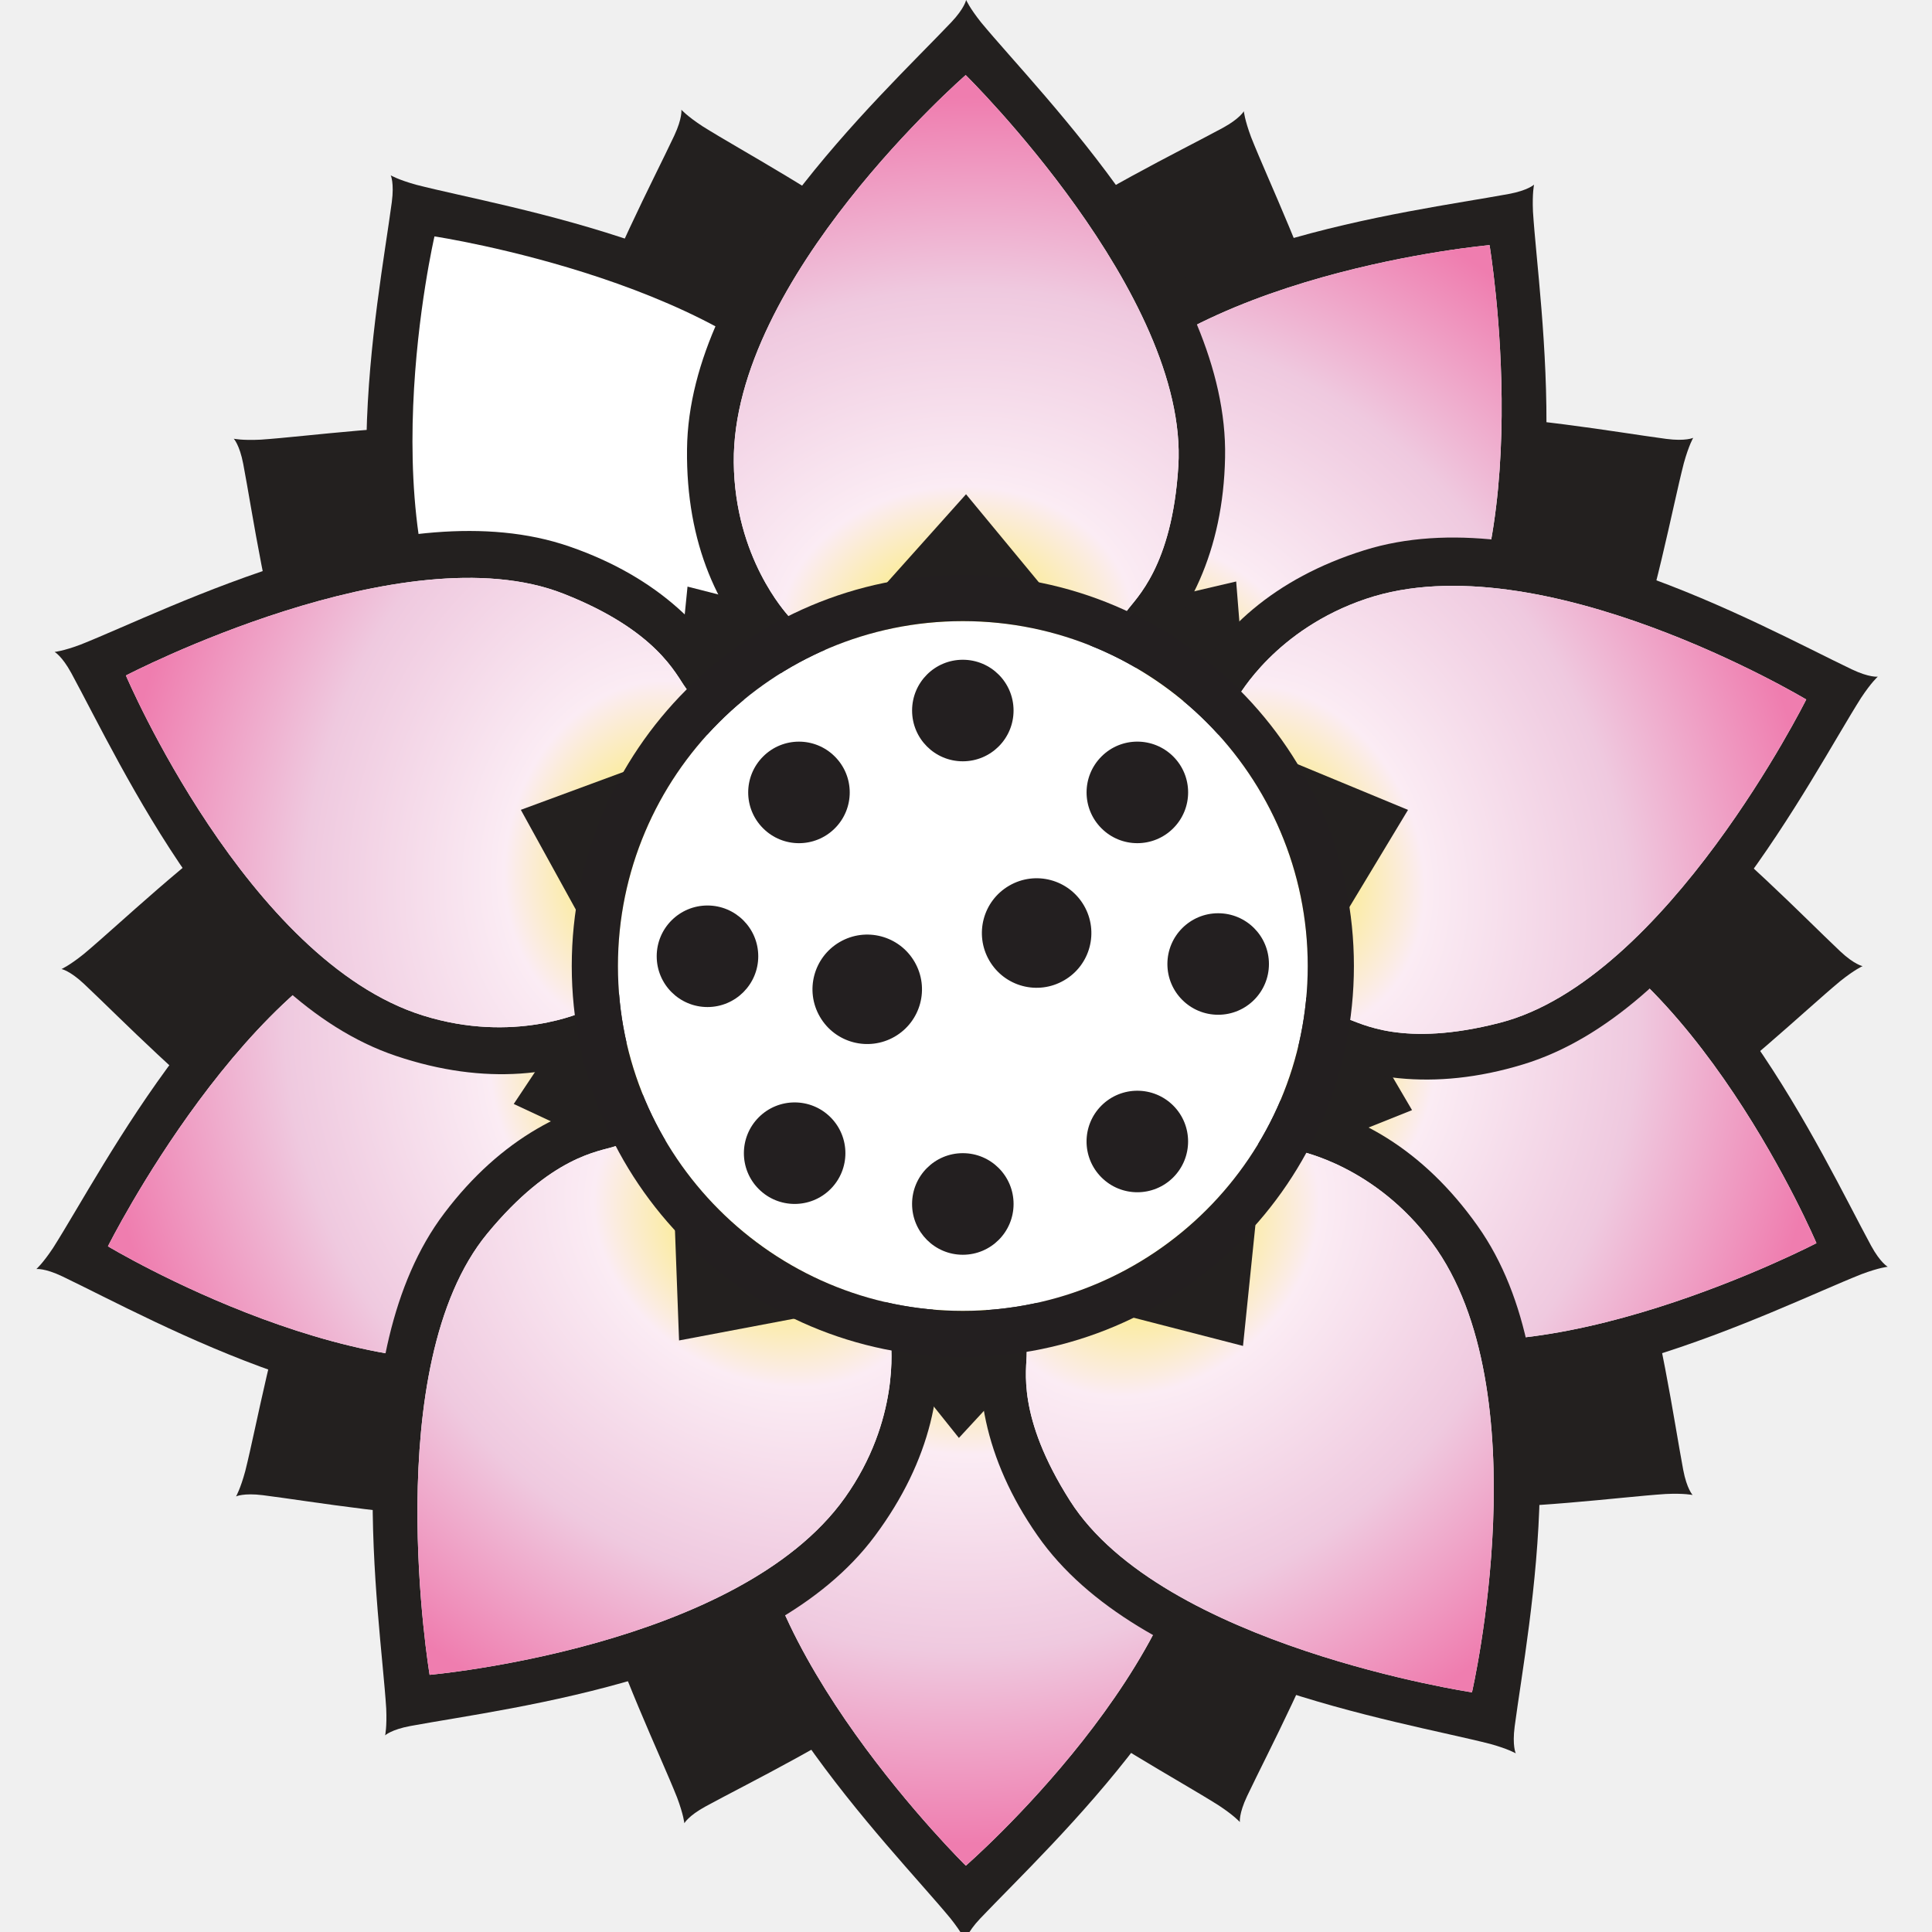
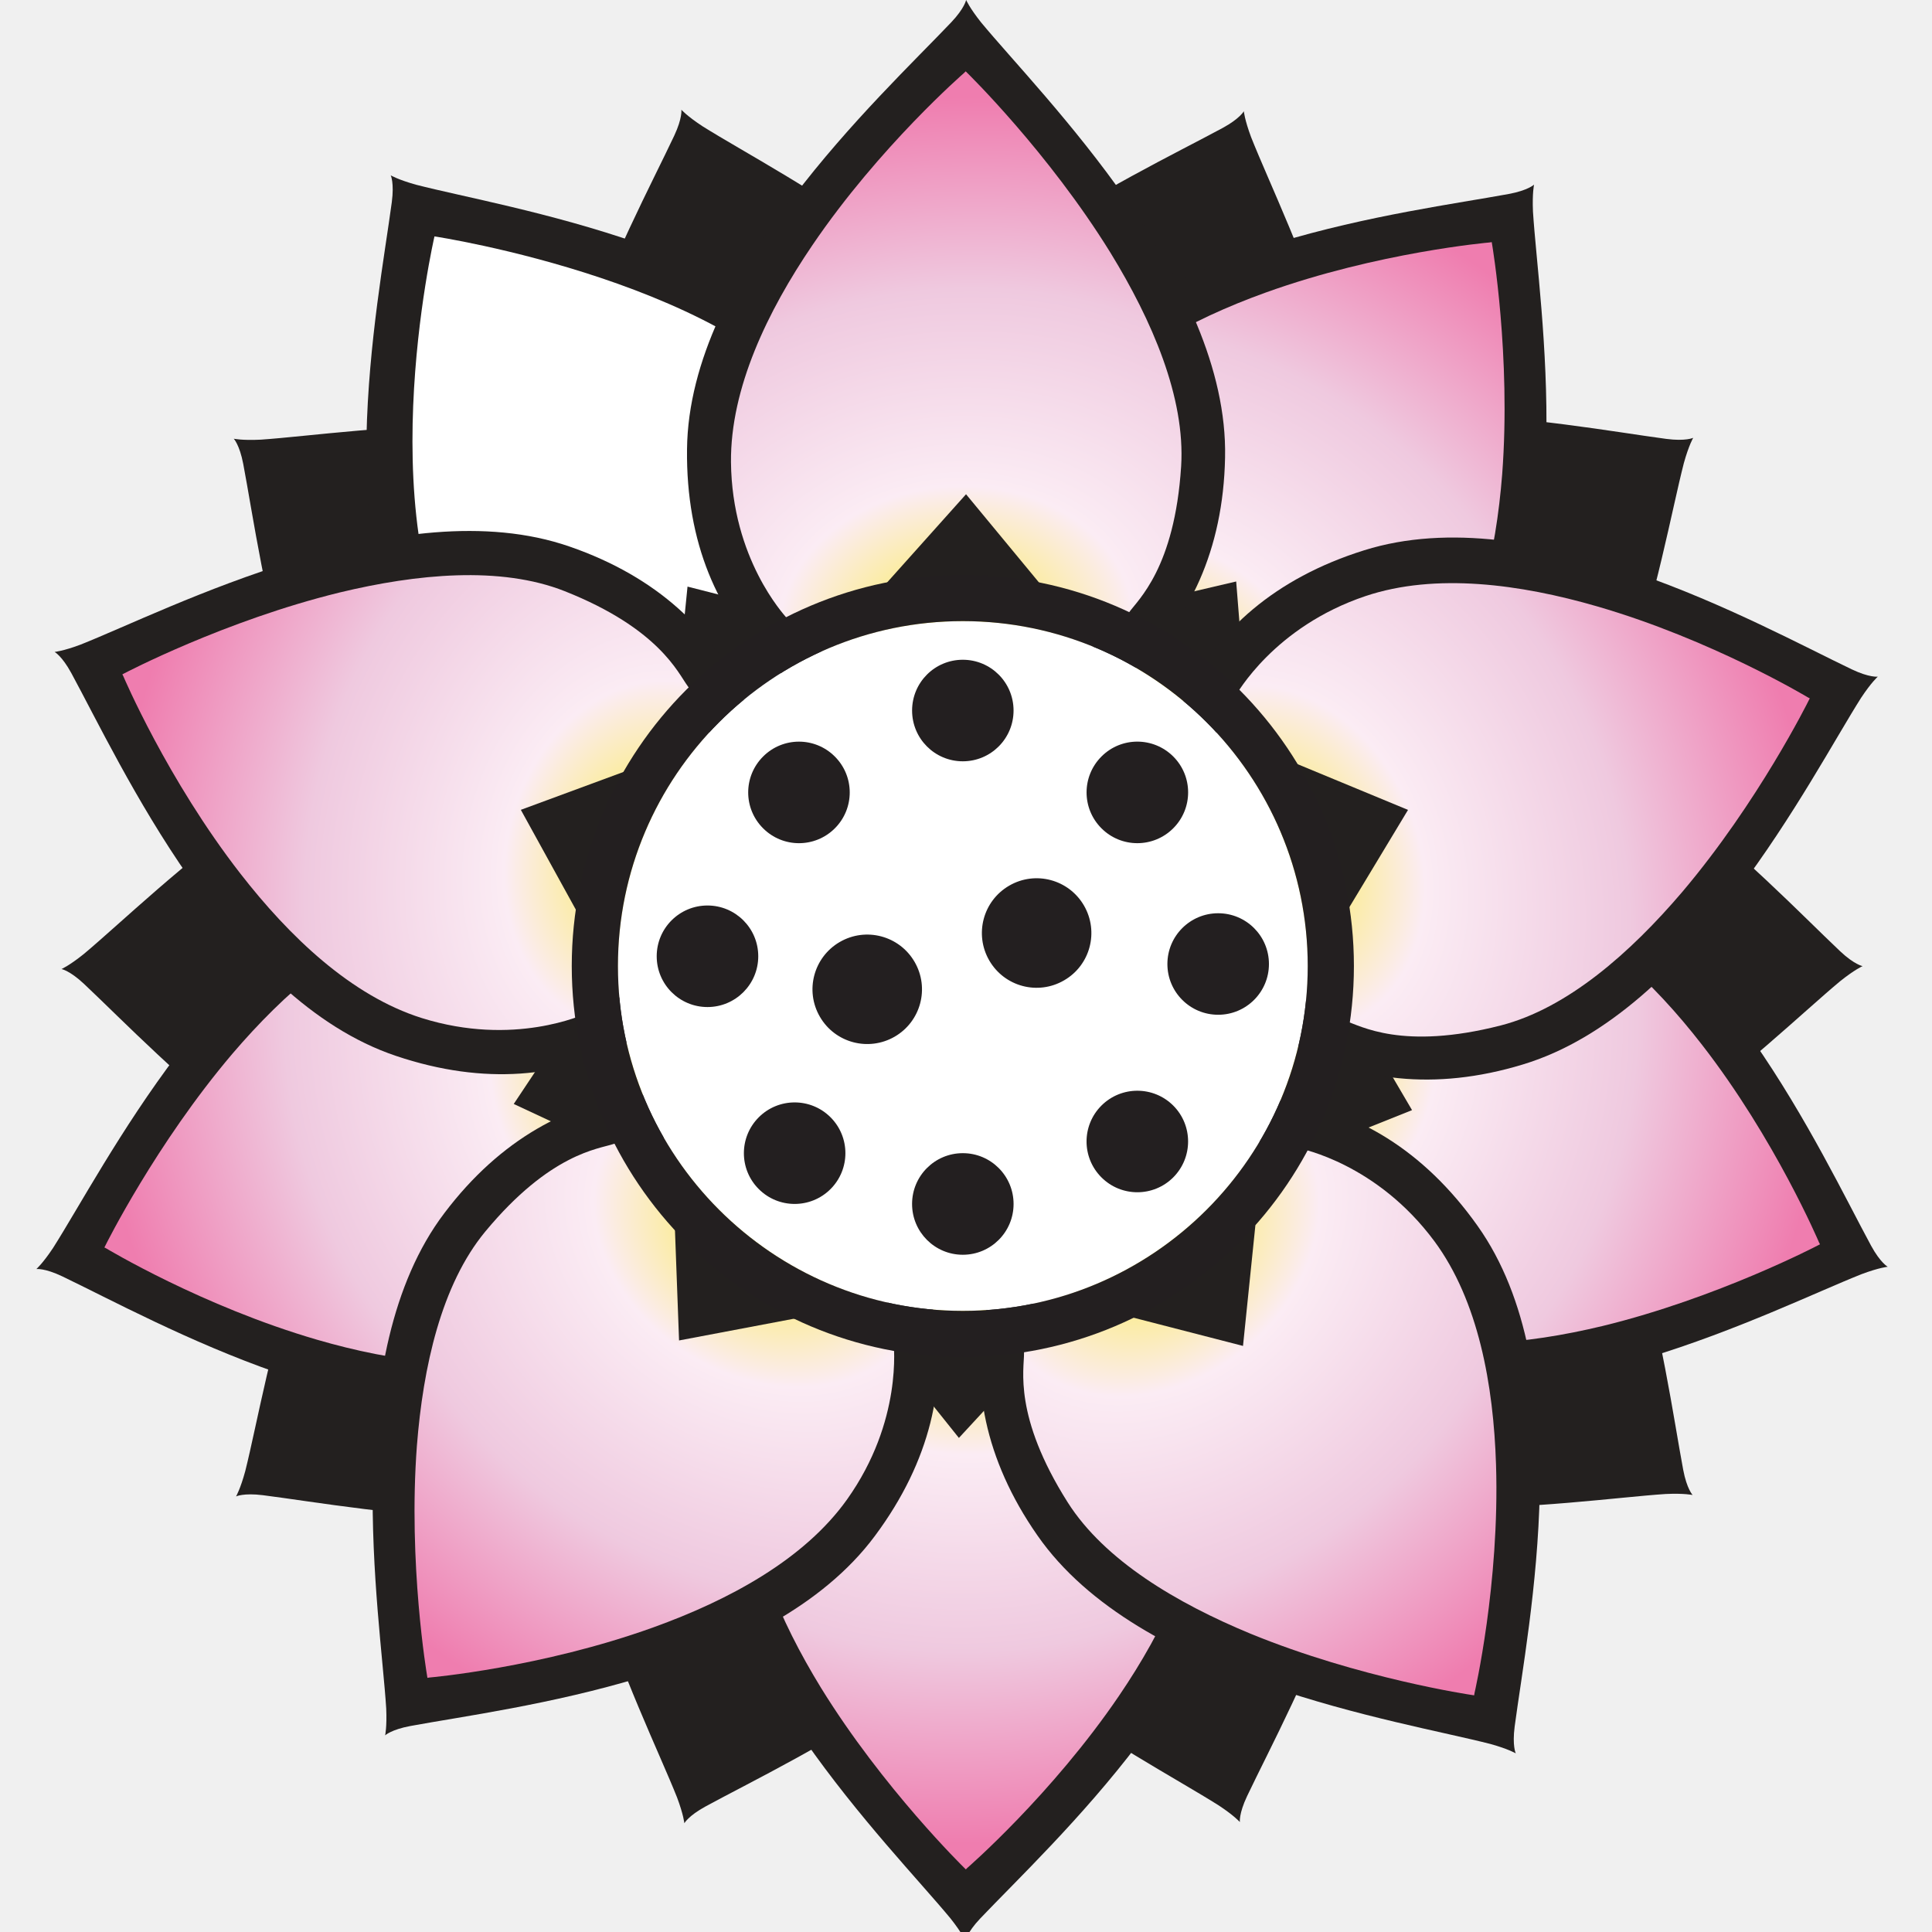
<svg xmlns="http://www.w3.org/2000/svg" width="400px" height="400px" version="1.1" xml:space="preserve" style="fill-rule:evenodd;clip-rule:evenodd;stroke-linejoin:round;stroke-miterlimit:2;">
  <g id="Layer-1" transform="matrix(5.555556,0,0,5.555556,0,0)">
    <g>
      <g transform="matrix(17.56959,8.832861,8.832861,-17.56959,22.14757,16.19227)">
        <path d="M-0.129,0.624C-0.129,0.624 -0.12,0.611 -0.119,0.574C-0.114,0.376 -0.136,-0.112 0.099,-0.352C0.598,-0.863 1.322,-0.152 0.831,0.358C0.598,0.601 0.1,0.597 -0.079,0.614C-0.114,0.618 -0.129,0.624 -0.129,0.624Z" style="fill:rgb(35,32,31);fill-rule:nonzero;" />
      </g>
      <g transform="matrix(19.40577,-3.182133,-3.182133,-19.40577,13.20048,28.04877)">
        <path d="M-0.129,0.624C-0.129,0.624 -0.12,0.611 -0.119,0.574C-0.114,0.376 -0.136,-0.112 0.099,-0.352C0.598,-0.863 1.322,-0.152 0.831,0.358C0.598,0.601 0.1,0.597 -0.079,0.614C-0.114,0.618 -0.129,0.624 -0.129,0.624Z" style="fill:rgb(35,32,31);fill-rule:nonzero;" />
      </g>
      <g transform="matrix(13.83045,-13.97958,-13.97958,-13.83045,12.79925,42.94031)">
        <path d="M-0.129,0.624C-0.129,0.624 -0.12,0.611 -0.119,0.574C-0.114,0.376 -0.136,-0.112 0.099,-0.352C0.598,-0.863 1.322,-0.152 0.831,0.358C0.598,0.601 0.1,0.597 -0.079,0.614C-0.114,0.618 -0.129,0.624 -0.129,0.624Z" style="fill:rgb(35,32,31);fill-rule:nonzero;" />
      </g>
      <g transform="matrix(2.971152,-19.43919,-19.43919,-2.971152,21.31013,55.11372)">
        <path d="M-0.129,0.624C-0.129,0.624 -0.12,0.611 -0.119,0.574C-0.114,0.376 -0.136,-0.112 0.099,-0.352C0.598,-0.863 1.322,-0.152 0.831,0.358C0.598,0.601 0.1,0.597 -0.079,0.614C-0.114,0.618 -0.129,0.624 -0.129,0.624Z" style="fill:rgb(35,32,31);fill-rule:nonzero;" />
      </g>
      <g transform="matrix(-8.963479,-17.50331,-17.50331,8.963479,35.26967,60.09576)">
        <path d="M-0.129,0.624C-0.129,0.624 -0.12,0.611 -0.119,0.574C-0.114,0.376 -0.136,-0.112 0.099,-0.352C0.598,-0.863 1.322,-0.152 0.831,0.358C0.598,0.601 0.1,0.597 -0.079,0.614C-0.114,0.618 -0.129,0.624 -0.129,0.624Z" style="fill:rgb(35,32,31);fill-rule:nonzero;" />
      </g>
      <g transform="matrix(-17.54022,-8.891045,-8.891045,17.54022,49.49159,55.81041)">
        <path d="M-0.129,0.624C-0.129,0.624 -0.12,0.611 -0.119,0.574C-0.114,0.376 -0.136,-0.112 0.099,-0.352C0.598,-0.863 1.322,-0.152 0.831,0.358C0.598,0.601 0.1,0.597 -0.079,0.614C-0.114,0.618 -0.129,0.624 -0.129,0.624Z" style="fill:rgb(35,32,31);fill-rule:nonzero;" />
      </g>
      <g transform="matrix(-19.41325,3.13616,3.13616,19.41325,58.61755,44.00469)">
        <path d="M-0.129,0.624C-0.129,0.624 -0.12,0.611 -0.119,0.574C-0.114,0.376 -0.136,-0.112 0.099,-0.352C0.598,-0.863 1.322,-0.152 0.831,0.358C0.598,0.601 0.1,0.597 -0.079,0.614C-0.114,0.618 -0.129,0.624 -0.129,0.624Z" style="fill:rgb(35,32,31);fill-rule:nonzero;" />
      </g>
      <g transform="matrix(-13.8616,13.94869,13.94869,13.8616,58.9213,29.15428)">
        <path d="M-0.129,0.624C-0.129,0.624 -0.12,0.611 -0.119,0.574C-0.114,0.376 -0.136,-0.112 0.099,-0.352C0.598,-0.863 1.322,-0.152 0.831,0.358C0.598,0.601 0.1,0.597 -0.079,0.614C-0.114,0.618 -0.129,0.624 -0.129,0.624Z" style="fill:rgb(35,32,31);fill-rule:nonzero;" />
      </g>
      <g transform="matrix(-3.080845,19.42211,19.42211,3.080845,50.58407,16.89948)">
        <path d="M-0.129,0.624C-0.129,0.624 -0.12,0.611 -0.119,0.574C-0.114,0.376 -0.136,-0.112 0.099,-0.352C0.598,-0.863 1.322,-0.152 0.831,0.358C0.598,0.601 0.1,0.597 -0.079,0.614C-0.114,0.618 -0.129,0.624 -0.129,0.624Z" style="fill:rgb(35,32,31);fill-rule:nonzero;" />
      </g>
      <g transform="matrix(8.924406,17.52327,17.52327,-8.924406,36.57061,11.97503)">
        <path d="M-0.129,0.624C-0.129,0.624 -0.12,0.611 -0.119,0.574C-0.114,0.376 -0.136,-0.112 0.099,-0.352C0.598,-0.863 1.322,-0.152 0.831,0.358C0.598,0.601 0.1,0.597 -0.079,0.614C-0.114,0.618 -0.129,0.624 -0.129,0.624Z" style="fill:rgb(35,32,31);fill-rule:nonzero;" />
      </g>
    </g>
    <g>
      <g>
-         <g transform="matrix(3.072895,19.42337,19.42337,-3.072895,45.44602,11.30376)">
-           <path d="M-0.129,0.624C-0.129,0.624 -0.12,0.611 -0.119,0.574C-0.114,0.376 -0.136,-0.112 0.099,-0.352C0.598,-0.863 1.322,-0.152 0.831,0.358C0.598,0.601 0.1,0.597 -0.079,0.614C-0.114,0.618 -0.129,0.624 -0.129,0.624Z" style="fill:rgb(35,32,31);fill-rule:nonzero;" />
-         </g>
-         <g transform="matrix(2.56025,16.18301,16.18301,-2.56025,46.07368,12.28734)">
-           <path d="M-0.1,0.599C-0.1,0.599 -0.149,-0.104 0.15,-0.397C0.305,-0.549 0.477,-0.555 0.485,-0.556C0.741,-0.6 1.062,-0.257 1.021,-0.004C1.015,0.031 1.023,0.14 0.871,0.312C0.612,0.605 -0.1,0.599 -0.1,0.599Z" style="fill:white;fill-rule:nonzero;" />
-         </g>
-       </g>
-       <g>
-         <g transform="matrix(-17.52107,8.928728,8.928728,17.52107,62.51904,37.42751)">
-           <path d="M-0.129,0.624C-0.129,0.624 -0.12,0.611 -0.119,0.574C-0.114,0.376 -0.136,-0.112 0.099,-0.352C0.598,-0.863 1.322,-0.152 0.831,0.358C0.598,0.601 0.1,0.597 -0.079,0.614C-0.114,0.618 -0.129,0.624 -0.129,0.624Z" style="fill:rgb(35,32,31);fill-rule:nonzero;" />
-         </g>
-         <g transform="matrix(-14.59806,7.439165,7.439165,14.59806,61.77776,38.32856)">
-           <path d="M-0.1,0.599C-0.1,0.599 -0.149,-0.104 0.15,-0.397C0.305,-0.549 0.477,-0.555 0.485,-0.556C0.741,-0.6 1.062,-0.257 1.021,-0.004C1.015,0.031 1.023,0.14 0.871,0.312C0.612,0.605 -0.1,0.599 -0.1,0.599Z" style="fill:white;fill-rule:nonzero;" />
-         </g>
-       </g>
-       <g>
-         <g transform="matrix(-13.90295,-13.90748,-13.90748,13.90295,42.86218,61.85755)">
-           <path d="M-0.129,0.624C-0.129,0.624 -0.12,0.611 -0.119,0.574C-0.114,0.376 -0.136,-0.112 0.099,-0.352C0.598,-0.863 1.322,-0.152 0.831,0.358C0.598,0.601 0.1,0.597 -0.079,0.614C-0.114,0.618 -0.129,0.624 -0.129,0.624Z" style="fill:rgb(35,32,31);fill-rule:nonzero;" />
-         </g>
-         <g transform="matrix(-11.58355,-11.58732,-11.58732,11.58355,41.77625,61.43076)">
-           <path d="M-0.1,0.599C-0.1,0.599 -0.149,-0.104 0.15,-0.397C0.305,-0.549 0.477,-0.555 0.485,-0.556C0.741,-0.6 1.062,-0.257 1.021,-0.004C1.015,0.031 1.023,0.14 0.871,0.312C0.612,0.605 -0.1,0.599 -0.1,0.599Z" style="fill:white;fill-rule:nonzero;" />
-         </g>
-       </g>
-       <g>
-         <g transform="matrix(8.94196,-17.51432,-17.51432,-8.94196,13.43747,50.61436)">
-           <path d="M-0.129,0.624C-0.129,0.624 -0.12,0.611 -0.119,0.574C-0.114,0.376 -0.136,-0.112 0.099,-0.352C0.598,-0.863 1.322,-0.152 0.831,0.358C0.598,0.601 0.1,0.597 -0.079,0.614C-0.114,0.618 -0.129,0.624 -0.129,0.624Z" style="fill:rgb(35,32,31);fill-rule:nonzero;" />
-         </g>
-         <g transform="matrix(7.45019,-14.59244,-14.59244,-7.45019,13.50857,49.44973)">
-           <path d="M-0.1,0.599C-0.1,0.599 -0.149,-0.104 0.15,-0.397C0.305,-0.549 0.477,-0.555 0.485,-0.556C0.741,-0.6 1.062,-0.257 1.021,-0.004C1.015,0.031 1.023,0.14 0.871,0.312C0.612,0.605 -0.1,0.599 -0.1,0.599Z" style="fill:white;fill-rule:nonzero;" />
-         </g>
-       </g>
-       <g>
-         <g transform="matrix(19.4194,3.097911,3.097911,-19.4194,15.1338,19.05159)">
-           <path d="M-0.129,0.624C-0.129,0.624 -0.12,0.611 -0.119,0.574C-0.114,0.376 -0.136,-0.112 0.099,-0.352C0.598,-0.863 1.322,-0.152 0.831,0.358C0.598,0.601 0.1,0.597 -0.079,0.614C-0.114,0.618 -0.129,0.624 -0.129,0.624Z" style="fill:rgb(35,32,31);fill-rule:nonzero;" />
-         </g>
-         <g transform="matrix(16.17969,2.581092,2.581092,-16.17969,16.26347,18.75965)">
-           <path d="M-0.1,0.599C-0.1,0.599 -0.149,-0.104 0.15,-0.397C0.305,-0.549 0.477,-0.555 0.485,-0.556C0.741,-0.6 1.062,-0.257 1.021,-0.004C1.015,0.031 1.023,0.14 0.871,0.312C0.612,0.605 -0.1,0.599 -0.1,0.599Z" style="fill:white;fill-rule:nonzero;" />
-         </g>
-       </g>
-       <g>
-         <g id="_8" transform="matrix(7.45019,-14.59244,-14.59244,-7.45019,13.50857,49.44973)">
-           <path d="M-0.1,0.599C-0.1,0.599 -0.149,-0.104 0.15,-0.397C0.305,-0.549 0.477,-0.555 0.485,-0.556C0.741,-0.6 1.062,-0.257 1.021,-0.004C1.015,0.031 1.023,0.14 0.871,0.312C0.612,0.605 -0.1,0.599 -0.1,0.599Z" style="fill:url(#_Radial1);fill-rule:nonzero;" />
-         </g>
-         <g id="_6" transform="matrix(-11.58355,-11.58732,-11.58732,11.58355,41.77625,61.43076)">
-           <path d="M-0.1,0.599C-0.1,0.599 -0.149,-0.104 0.15,-0.397C0.305,-0.549 0.477,-0.555 0.485,-0.556C0.741,-0.6 1.062,-0.257 1.021,-0.004C1.015,0.031 1.023,0.14 0.871,0.312C0.612,0.605 -0.1,0.599 -0.1,0.599Z" style="fill:url(#_Radial2);fill-rule:nonzero;" />
-         </g>
-         <g id="_4" transform="matrix(-14.59806,7.439165,7.439165,14.59806,61.77776,38.32856)">
-           <path d="M-0.1,0.599C-0.1,0.599 -0.149,-0.104 0.15,-0.397C0.305,-0.549 0.477,-0.555 0.485,-0.556C0.741,-0.6 1.062,-0.257 1.021,-0.004C1.015,0.031 1.023,0.14 0.871,0.312C0.612,0.605 -0.1,0.599 -0.1,0.599Z" style="fill:url(#_Radial3);fill-rule:nonzero;" />
-         </g>
-         <g id="_2" transform="matrix(2.56025,16.18301,16.18301,-2.56025,46.07368,12.28734)">
-           <path d="M-0.1,0.599C-0.1,0.599 -0.149,-0.104 0.15,-0.397C0.305,-0.549 0.477,-0.555 0.485,-0.556C0.741,-0.6 1.062,-0.257 1.021,-0.004C1.015,0.031 1.023,0.14 0.871,0.312C0.612,0.605 -0.1,0.599 -0.1,0.599Z" style="fill:url(#_Radial4);fill-rule:nonzero;" />
-         </g>
+         <g>
+           <g transform="matrix(3.072895,19.42337,19.42337,-3.072895,45.44602,11.30376)">
+             <path d="M-0.129,0.624C-0.129,0.624 -0.12,0.611 -0.119,0.574C-0.114,0.376 -0.136,-0.112 0.099,-0.352C0.598,-0.863 1.322,-0.152 0.831,0.358C0.598,0.601 0.1,0.597 -0.079,0.614C-0.114,0.618 -0.129,0.624 -0.129,0.624Z" style="fill:rgb(35,32,31);fill-rule:nonzero;" />
+           </g>
+           <g transform="matrix(2.56025,16.18301,16.18301,-2.56025,46.07368,12.28734)">
+             <path d="M-0.1,0.599C-0.1,0.599 -0.149,-0.104 0.15,-0.397C0.305,-0.549 0.477,-0.555 0.485,-0.556C0.741,-0.6 1.062,-0.257 1.021,-0.004C1.015,0.031 1.023,0.14 0.871,0.312C0.612,0.605 -0.1,0.599 -0.1,0.599Z" style="fill:white;fill-rule:nonzero;" />
+           </g>
+         </g>
+         <g>
+           <g transform="matrix(-17.52107,8.928728,8.928728,17.52107,62.51904,37.42751)">
+             <path d="M-0.129,0.624C-0.129,0.624 -0.12,0.611 -0.119,0.574C-0.114,0.376 -0.136,-0.112 0.099,-0.352C0.598,-0.863 1.322,-0.152 0.831,0.358C0.598,0.601 0.1,0.597 -0.079,0.614C-0.114,0.618 -0.129,0.624 -0.129,0.624Z" style="fill:rgb(35,32,31);fill-rule:nonzero;" />
+           </g>
+           <g transform="matrix(-14.59806,7.439165,7.439165,14.59806,61.77776,38.32856)">
+             <path d="M-0.1,0.599C-0.1,0.599 -0.149,-0.104 0.15,-0.397C0.305,-0.549 0.477,-0.555 0.485,-0.556C0.741,-0.6 1.062,-0.257 1.021,-0.004C1.015,0.031 1.023,0.14 0.871,0.312C0.612,0.605 -0.1,0.599 -0.1,0.599Z" style="fill:white;fill-rule:nonzero;" />
+           </g>
+         </g>
+         <g>
+           <g transform="matrix(-13.90295,-13.90748,-13.90748,13.90295,42.86218,61.85755)">
+             <path d="M-0.129,0.624C-0.129,0.624 -0.12,0.611 -0.119,0.574C-0.114,0.376 -0.136,-0.112 0.099,-0.352C0.598,-0.863 1.322,-0.152 0.831,0.358C0.598,0.601 0.1,0.597 -0.079,0.614C-0.114,0.618 -0.129,0.624 -0.129,0.624Z" style="fill:rgb(35,32,31);fill-rule:nonzero;" />
+           </g>
+           <g transform="matrix(-11.58355,-11.58732,-11.58732,11.58355,41.77625,61.43076)">
+             <path d="M-0.1,0.599C-0.1,0.599 -0.149,-0.104 0.15,-0.397C0.305,-0.549 0.477,-0.555 0.485,-0.556C0.741,-0.6 1.062,-0.257 1.021,-0.004C1.015,0.031 1.023,0.14 0.871,0.312C0.612,0.605 -0.1,0.599 -0.1,0.599Z" style="fill:white;fill-rule:nonzero;" />
+           </g>
+         </g>
+         <g>
+           <g transform="matrix(8.94196,-17.51432,-17.51432,-8.94196,13.43747,50.61436)">
+             <path d="M-0.129,0.624C-0.129,0.624 -0.12,0.611 -0.119,0.574C-0.114,0.376 -0.136,-0.112 0.099,-0.352C0.598,-0.863 1.322,-0.152 0.831,0.358C0.598,0.601 0.1,0.597 -0.079,0.614C-0.114,0.618 -0.129,0.624 -0.129,0.624Z" style="fill:rgb(35,32,31);fill-rule:nonzero;" />
+           </g>
+           <g transform="matrix(7.45019,-14.59244,-14.59244,-7.45019,13.50857,49.44973)">
+             <path d="M-0.1,0.599C-0.1,0.599 -0.149,-0.104 0.15,-0.397C0.305,-0.549 0.477,-0.555 0.485,-0.556C0.741,-0.6 1.062,-0.257 1.021,-0.004C1.015,0.031 1.023,0.14 0.871,0.312C0.612,0.605 -0.1,0.599 -0.1,0.599Z" style="fill:white;fill-rule:nonzero;" />
+           </g>
+         </g>
+         <g>
+           <g transform="matrix(19.4194,3.097911,3.097911,-19.4194,15.1338,19.05159)">
+             <path d="M-0.129,0.624C-0.129,0.624 -0.12,0.611 -0.119,0.574C-0.114,0.376 -0.136,-0.112 0.099,-0.352C0.598,-0.863 1.322,-0.152 0.831,0.358C0.598,0.601 0.1,0.597 -0.079,0.614C-0.114,0.618 -0.129,0.624 -0.129,0.624Z" style="fill:rgb(35,32,31);fill-rule:nonzero;" />
+           </g>
+           <g transform="matrix(16.17969,2.581092,2.581092,-16.17969,16.26347,18.75965)">
+             <path d="M-0.1,0.599C-0.1,0.599 -0.149,-0.104 0.15,-0.397C0.305,-0.549 0.477,-0.555 0.485,-0.556C0.741,-0.6 1.062,-0.257 1.021,-0.004C1.015,0.031 1.023,0.14 0.871,0.312C0.612,0.605 -0.1,0.599 -0.1,0.599Z" style="fill:white;fill-rule:nonzero;" />
+           </g>
+         </g>
+       </g>
+       <g id="_8" transform="matrix(7.45019,-14.59244,-14.59244,-7.45019,13.50857,49.44973)">
+         <path d="M-0.1,0.605C-0.1,0.605 0.157,0.608 0.419,0.546C0.594,0.504 0.772,0.434 0.876,0.316C1.029,0.142 1.021,0.032 1.027,-0.003C1.048,-0.131 0.977,-0.282 0.868,-0.396C0.76,-0.509 0.613,-0.584 0.484,-0.562C0.476,-0.561 0.302,-0.555 0.145,-0.401C0.025,-0.283 -0.039,-0.099 -0.073,0.079C-0.124,0.346 -0.106,0.6 -0.106,0.6L-0.106,0.605L-0.1,0.605Z" style="fill:url(#_Radial1);fill-rule:nonzero;" />
+       </g>
+       <g id="_6" transform="matrix(-11.58355,-11.58732,-11.58732,11.58355,41.77625,61.43076)">
+         <path d="M-0.1,0.605C-0.1,0.605 0.157,0.608 0.419,0.546C0.594,0.504 0.772,0.434 0.876,0.316C1.029,0.142 1.021,0.032 1.027,-0.003C1.048,-0.131 0.977,-0.282 0.868,-0.396C0.76,-0.509 0.613,-0.584 0.484,-0.562C0.476,-0.561 0.302,-0.555 0.145,-0.401C0.025,-0.283 -0.039,-0.099 -0.073,0.079C-0.124,0.346 -0.106,0.6 -0.106,0.6L-0.106,0.605L-0.1,0.605Z" style="fill:url(#_Radial2);fill-rule:nonzero;" />
+       </g>
+       <g id="_4" transform="matrix(-14.59806,7.439165,7.439165,14.59806,61.77776,38.32856)">
+         <path d="M-0.1,0.605C-0.1,0.605 0.157,0.608 0.419,0.546C0.594,0.504 0.772,0.434 0.876,0.316C1.029,0.142 1.021,0.032 1.027,-0.003C1.048,-0.131 0.977,-0.282 0.868,-0.396C0.76,-0.509 0.613,-0.584 0.484,-0.562C0.476,-0.561 0.302,-0.555 0.145,-0.401C0.025,-0.283 -0.039,-0.099 -0.073,0.079C-0.124,0.346 -0.106,0.6 -0.106,0.6L-0.106,0.605L-0.1,0.605Z" style="fill:url(#_Radial3);fill-rule:nonzero;" />
+       </g>
+       <g id="_2" transform="matrix(2.56025,16.18301,16.18301,-2.56025,46.07368,12.28734)">
+         <path d="M-0.1,0.605C-0.1,0.605 0.157,0.608 0.419,0.546C0.594,0.504 0.772,0.434 0.876,0.316C1.029,0.142 1.021,0.032 1.027,-0.003C1.048,-0.131 0.977,-0.282 0.868,-0.396C0.76,-0.509 0.613,-0.584 0.484,-0.562C0.476,-0.561 0.302,-0.555 0.145,-0.401C0.025,-0.283 -0.039,-0.099 -0.073,0.079C-0.124,0.346 -0.106,0.6 -0.106,0.6L-0.106,0.605L-0.1,0.605Z" style="fill:url(#_Radial4);fill-rule:nonzero;" />
      </g>
      <g>
        <g transform="matrix(-4.547314,-3.186398,-3.186398,4.547314,47.38598,24.78333)">
          <path d="M0.516,-0.323L0.015,0.283L1.06,0.285L0.516,-0.323Z" style="fill:rgb(35,32,31);fill-rule:nonzero;" />
        </g>
        <g transform="matrix(1.695982,-5.287233,-5.287233,-1.695982,50.0396,43.55164)">
          <path d="M0.516,-0.323L0.015,0.283L1.06,0.285L0.516,-0.323Z" style="fill:rgb(35,32,31);fill-rule:nonzero;" />
        </g>
        <g transform="matrix(5.551864,0.089452,0.089452,-5.551864,32.89972,51.74787)">
          <path d="M0.516,-0.323L0.015,0.283L1.06,0.285L0.516,-0.323Z" style="fill:rgb(35,32,31);fill-rule:nonzero;" />
        </g>
        <g transform="matrix(1.602928,5.316184,5.316184,-1.602928,20.03569,37.88089)">
          <path d="M0.516,-0.323L0.015,0.283L1.06,0.285L0.516,-0.323Z" style="fill:rgb(35,32,31);fill-rule:nonzero;" />
        </g>
        <g transform="matrix(-4.486648,3.271267,3.271267,4.486648,28.99366,21.62213)">
          <path d="M0.516,-0.323L0.015,0.283L1.06,0.285L0.516,-0.323Z" style="fill:rgb(35,32,31);fill-rule:nonzero;" />
        </g>
      </g>
    </g>
    <g>
      <g>
-         <g transform="matrix(-8.92008,17.52547,17.52547,8.92008,57.89314,21.9118)">
-           <path d="M-0.129,0.624C-0.129,0.624 -0.12,0.611 -0.119,0.574C-0.114,0.376 -0.136,-0.112 0.099,-0.352C0.598,-0.863 1.322,-0.152 0.831,0.358C0.598,0.601 0.1,0.597 -0.079,0.614C-0.114,0.618 -0.129,0.624 -0.129,0.624Z" style="fill:rgb(35,32,31);fill-rule:nonzero;" />
-         </g>
-         <g transform="matrix(-7.43196,14.60173,14.60173,7.43196,57.8235,23.07651)">
-           <path d="M-0.1,0.599C-0.1,0.599 -0.149,-0.104 0.15,-0.397C0.305,-0.549 0.477,-0.555 0.485,-0.556C0.741,-0.6 1.062,-0.257 1.021,-0.004C1.015,0.031 1.023,0.14 0.871,0.312C0.612,0.605 -0.1,0.599 -0.1,0.599Z" style="fill:white;fill-rule:nonzero;" />
-         </g>
-       </g>
-       <g>
-         <g transform="matrix(-19.42246,-3.078629,-3.078629,19.42246,55.90335,52.8253)">
-           <path d="M-0.129,0.624C-0.129,0.624 -0.12,0.611 -0.119,0.574C-0.114,0.376 -0.136,-0.112 0.099,-0.352C0.598,-0.863 1.322,-0.152 0.831,0.358C0.598,0.601 0.1,0.597 -0.079,0.614C-0.114,0.618 -0.129,0.624 -0.129,0.624Z" style="fill:rgb(35,32,31);fill-rule:nonzero;" />
-         </g>
-         <g transform="matrix(-16.18225,-2.565027,-2.565027,16.18225,54.77396,53.11835)">
-           <path d="M-0.1,0.599C-0.1,0.599 -0.149,-0.104 0.15,-0.397C0.305,-0.549 0.477,-0.555 0.485,-0.556C0.741,-0.6 1.062,-0.257 1.021,-0.004C1.015,0.031 1.023,0.14 0.871,0.312C0.612,0.605 -0.1,0.599 -0.1,0.599Z" style="fill:white;fill-rule:nonzero;" />
-         </g>
-       </g>
-       <g>
-         <g transform="matrix(-3.080253,-19.4222,-19.4222,3.080253,26.07503,60.24395)">
-           <path d="M-0.129,0.624C-0.129,0.624 -0.12,0.611 -0.119,0.574C-0.114,0.376 -0.136,-0.112 0.099,-0.352C0.598,-0.863 1.322,-0.152 0.831,0.358C0.598,0.601 0.1,0.597 -0.079,0.614C-0.114,0.618 -0.129,0.624 -0.129,0.624Z" style="fill:rgb(35,32,31);fill-rule:nonzero;" />
-         </g>
-         <g transform="matrix(-2.56638,-16.18203,-16.18203,2.56638,25.447,59.2606)">
-           <path d="M-0.1,0.599C-0.1,0.599 -0.149,-0.104 0.15,-0.397C0.305,-0.549 0.477,-0.555 0.485,-0.556C0.741,-0.6 1.062,-0.257 1.021,-0.004C1.015,0.031 1.023,0.14 0.871,0.312C0.612,0.605 -0.1,0.599 -0.1,0.599Z" style="fill:white;fill-rule:nonzero;" />
-         </g>
-       </g>
-       <g>
-         <g transform="matrix(17.51361,-8.943339,-8.943339,-17.51361,9.874318,34.07056)">
-           <path d="M-0.129,0.624C-0.129,0.624 -0.12,0.611 -0.119,0.574C-0.114,0.376 -0.136,-0.112 0.099,-0.352C0.598,-0.863 1.322,-0.152 0.831,0.358C0.598,0.601 0.1,0.597 -0.079,0.614C-0.114,0.618 -0.129,0.624 -0.129,0.624Z" style="fill:rgb(35,32,31);fill-rule:nonzero;" />
-         </g>
-         <g transform="matrix(14.59185,-7.451339,-7.451339,-14.59185,10.61485,33.16888)">
-           <path d="M-0.1,0.599C-0.1,0.599 -0.149,-0.104 0.15,-0.397C0.305,-0.549 0.477,-0.555 0.485,-0.556C0.741,-0.6 1.062,-0.257 1.021,-0.004C1.015,0.031 1.023,0.14 0.871,0.312C0.612,0.605 -0.1,0.599 -0.1,0.599Z" style="fill:white;fill-rule:nonzero;" />
-         </g>
-       </g>
-       <g>
-         <g transform="matrix(13.90521,13.90521,13.90521,-13.90521,29.12146,10.46928)">
-           <path d="M-0.129,0.624C-0.129,0.624 -0.12,0.611 -0.119,0.574C-0.114,0.376 -0.136,-0.112 0.099,-0.352C0.598,-0.863 1.322,-0.152 0.831,0.358C0.598,0.601 0.1,0.597 -0.079,0.614C-0.114,0.618 -0.129,0.624 -0.129,0.624Z" style="fill:rgb(35,32,31);fill-rule:nonzero;" />
-         </g>
-         <g transform="matrix(11.58543,11.58543,11.58543,-11.58543,30.20746,10.8959)">
-           <path d="M-0.1,0.599C-0.1,0.599 -0.149,-0.104 0.15,-0.397C0.305,-0.549 0.477,-0.555 0.485,-0.556C0.741,-0.6 1.062,-0.257 1.021,-0.004C1.015,0.031 1.023,0.14 0.871,0.312C0.612,0.605 -0.1,0.599 -0.1,0.599Z" style="fill:white;fill-rule:nonzero;" />
+         <g>
+           <g transform="matrix(-8.92008,17.52547,17.52547,8.92008,57.89314,21.9118)">
+             <path d="M-0.129,0.624C-0.129,0.624 -0.12,0.611 -0.119,0.574C-0.114,0.376 -0.136,-0.112 0.099,-0.352C0.598,-0.863 1.322,-0.152 0.831,0.358C0.598,0.601 0.1,0.597 -0.079,0.614C-0.114,0.618 -0.129,0.624 -0.129,0.624Z" style="fill:rgb(35,32,31);fill-rule:nonzero;" />
+           </g>
+           <g transform="matrix(-7.43196,14.60173,14.60173,7.43196,57.8235,23.07651)">
+             <path d="M-0.1,0.599C-0.1,0.599 -0.149,-0.104 0.15,-0.397C0.305,-0.549 0.477,-0.555 0.485,-0.556C0.741,-0.6 1.062,-0.257 1.021,-0.004C1.015,0.031 1.023,0.14 0.871,0.312C0.612,0.605 -0.1,0.599 -0.1,0.599Z" style="fill:white;fill-rule:nonzero;" />
+           </g>
+         </g>
+         <g>
+           <g transform="matrix(-19.42246,-3.078629,-3.078629,19.42246,55.90335,52.8253)">
+             <path d="M-0.129,0.624C-0.129,0.624 -0.12,0.611 -0.119,0.574C-0.114,0.376 -0.136,-0.112 0.099,-0.352C0.598,-0.863 1.322,-0.152 0.831,0.358C0.598,0.601 0.1,0.597 -0.079,0.614C-0.114,0.618 -0.129,0.624 -0.129,0.624Z" style="fill:rgb(35,32,31);fill-rule:nonzero;" />
+           </g>
+           <g transform="matrix(-16.18225,-2.565027,-2.565027,16.18225,54.77396,53.11835)">
+             <path d="M-0.1,0.599C-0.1,0.599 -0.149,-0.104 0.15,-0.397C0.305,-0.549 0.477,-0.555 0.485,-0.556C0.741,-0.6 1.062,-0.257 1.021,-0.004C1.015,0.031 1.023,0.14 0.871,0.312C0.612,0.605 -0.1,0.599 -0.1,0.599Z" style="fill:white;fill-rule:nonzero;" />
+           </g>
+         </g>
+         <g>
+           <g transform="matrix(-3.080253,-19.4222,-19.4222,3.080253,26.07503,60.24395)">
+             <path d="M-0.129,0.624C-0.129,0.624 -0.12,0.611 -0.119,0.574C-0.114,0.376 -0.136,-0.112 0.099,-0.352C0.598,-0.863 1.322,-0.152 0.831,0.358C0.598,0.601 0.1,0.597 -0.079,0.614C-0.114,0.618 -0.129,0.624 -0.129,0.624Z" style="fill:rgb(35,32,31);fill-rule:nonzero;" />
+           </g>
+           <g transform="matrix(-2.56638,-16.18203,-16.18203,2.56638,25.447,59.2606)">
+             <path d="M-0.1,0.599C-0.1,0.599 -0.149,-0.104 0.15,-0.397C0.305,-0.549 0.477,-0.555 0.485,-0.556C0.741,-0.6 1.062,-0.257 1.021,-0.004C1.015,0.031 1.023,0.14 0.871,0.312C0.612,0.605 -0.1,0.599 -0.1,0.599Z" style="fill:white;fill-rule:nonzero;" />
+           </g>
+         </g>
+         <g>
+           <g transform="matrix(17.51361,-8.943339,-8.943339,-17.51361,9.874318,34.07056)">
+             <path d="M-0.129,0.624C-0.129,0.624 -0.12,0.611 -0.119,0.574C-0.114,0.376 -0.136,-0.112 0.099,-0.352C0.598,-0.863 1.322,-0.152 0.831,0.358C0.598,0.601 0.1,0.597 -0.079,0.614C-0.114,0.618 -0.129,0.624 -0.129,0.624Z" style="fill:rgb(35,32,31);fill-rule:nonzero;" />
+           </g>
+           <g transform="matrix(14.59185,-7.451339,-7.451339,-14.59185,10.61485,33.16888)">
+             <path d="M-0.1,0.599C-0.1,0.599 -0.149,-0.104 0.15,-0.397C0.305,-0.549 0.477,-0.555 0.485,-0.556C0.741,-0.6 1.062,-0.257 1.021,-0.004C1.015,0.031 1.023,0.14 0.871,0.312C0.612,0.605 -0.1,0.599 -0.1,0.599Z" style="fill:white;fill-rule:nonzero;" />
+           </g>
+         </g>
+         <g>
+           <g transform="matrix(13.90521,13.90521,13.90521,-13.90521,29.12146,10.46928)">
+             <path d="M-0.129,0.624C-0.129,0.624 -0.12,0.611 -0.119,0.574C-0.114,0.376 -0.136,-0.112 0.099,-0.352C0.598,-0.863 1.322,-0.152 0.831,0.358C0.598,0.601 0.1,0.597 -0.079,0.614C-0.114,0.618 -0.129,0.624 -0.129,0.624Z" style="fill:rgb(35,32,31);fill-rule:nonzero;" />
+           </g>
+           <g transform="matrix(11.58543,11.58543,11.58543,-11.58543,30.20746,10.8959)">
+             <path d="M-0.1,0.599C-0.1,0.599 -0.149,-0.104 0.15,-0.397C0.305,-0.549 0.477,-0.555 0.485,-0.556C0.741,-0.6 1.062,-0.257 1.021,-0.004C1.015,0.031 1.023,0.14 0.871,0.312C0.612,0.605 -0.1,0.599 -0.1,0.599Z" style="fill:white;fill-rule:nonzero;" />
+           </g>
        </g>
      </g>
      <g id="_9" transform="matrix(14.59185,-7.451339,-7.451339,-14.59185,10.61485,33.16888)">
-         <path d="M-0.1,0.599C-0.1,0.599 -0.149,-0.104 0.15,-0.397C0.305,-0.549 0.477,-0.555 0.485,-0.556C0.741,-0.6 1.062,-0.257 1.021,-0.004C1.015,0.031 1.023,0.14 0.871,0.312C0.612,0.605 -0.1,0.599 -0.1,0.599Z" style="fill:url(#_Radial5);fill-rule:nonzero;" />
+         <path d="M-0.1,0.605C-0.1,0.605 0.157,0.608 0.419,0.546C0.594,0.504 0.772,0.434 0.876,0.316C1.029,0.142 1.021,0.032 1.027,-0.003C1.048,-0.131 0.977,-0.282 0.868,-0.396C0.76,-0.509 0.613,-0.584 0.484,-0.562C0.476,-0.561 0.302,-0.555 0.145,-0.401C0.025,-0.283 -0.039,-0.099 -0.073,0.079C-0.124,0.346 -0.106,0.6 -0.106,0.6L-0.106,0.605L-0.1,0.605Z" style="fill:url(#_Radial5);fill-rule:nonzero;" />
      </g>
      <g id="_7" transform="matrix(-2.56638,-16.18203,-16.18203,2.56638,25.447,59.2606)">
-         <path d="M-0.1,0.599C-0.1,0.599 -0.149,-0.104 0.15,-0.397C0.305,-0.549 0.477,-0.555 0.485,-0.556C0.741,-0.6 1.062,-0.257 1.021,-0.004C1.015,0.031 1.023,0.14 0.871,0.312C0.612,0.605 -0.1,0.599 -0.1,0.599Z" style="fill:url(#_Radial6);fill-rule:nonzero;" />
+         <path d="M-0.1,0.605C-0.1,0.605 0.157,0.608 0.419,0.546C0.594,0.504 0.772,0.434 0.876,0.316C1.029,0.142 1.021,0.032 1.027,-0.003C1.048,-0.131 0.977,-0.282 0.868,-0.396C0.76,-0.509 0.613,-0.584 0.484,-0.562C0.476,-0.561 0.302,-0.555 0.145,-0.401C0.025,-0.283 -0.039,-0.099 -0.073,0.079C-0.124,0.346 -0.106,0.6 -0.106,0.6L-0.106,0.605L-0.1,0.605Z" style="fill:url(#_Radial6);fill-rule:nonzero;" />
      </g>
      <g id="_5" transform="matrix(-16.18225,-2.565027,-2.565027,16.18225,54.77396,53.11835)">
-         <path d="M-0.1,0.599C-0.1,0.599 -0.149,-0.104 0.15,-0.397C0.305,-0.549 0.477,-0.555 0.485,-0.556C0.741,-0.6 1.062,-0.257 1.021,-0.004C1.015,0.031 1.023,0.14 0.871,0.312C0.612,0.605 -0.1,0.599 -0.1,0.599Z" style="fill:url(#_Radial7);fill-rule:nonzero;" />
+         <path d="M-0.1,0.605C-0.1,0.605 0.157,0.608 0.419,0.546C0.594,0.504 0.772,0.434 0.876,0.316C1.029,0.142 1.021,0.032 1.027,-0.003C1.048,-0.131 0.977,-0.282 0.868,-0.396C0.76,-0.509 0.613,-0.584 0.484,-0.562C0.476,-0.561 0.302,-0.555 0.145,-0.401C0.025,-0.283 -0.039,-0.099 -0.073,0.079C-0.124,0.346 -0.106,0.6 -0.106,0.6L-0.106,0.605L-0.1,0.605Z" style="fill:url(#_Radial7);fill-rule:nonzero;" />
      </g>
      <g id="_3" transform="matrix(-7.43196,14.60173,14.60173,7.43196,57.8235,23.07651)">
-         <path d="M-0.1,0.599C-0.1,0.599 -0.149,-0.104 0.15,-0.397C0.305,-0.549 0.477,-0.555 0.485,-0.556C0.741,-0.6 1.062,-0.257 1.021,-0.004C1.015,0.031 1.023,0.14 0.871,0.312C0.612,0.605 -0.1,0.599 -0.1,0.599Z" style="fill:url(#_Radial8);fill-rule:nonzero;" />
+         <path d="M-0.1,0.605C-0.1,0.605 0.157,0.608 0.419,0.546C0.594,0.504 0.772,0.434 0.876,0.316C1.029,0.142 1.021,0.032 1.027,-0.003C1.048,-0.131 0.977,-0.282 0.868,-0.396C0.76,-0.509 0.613,-0.584 0.484,-0.562C0.476,-0.561 0.302,-0.555 0.145,-0.401C0.025,-0.283 -0.039,-0.099 -0.073,0.079C-0.124,0.346 -0.106,0.6 -0.106,0.6L-0.106,0.605L-0.1,0.605Z" style="fill:url(#_Radial8);fill-rule:nonzero;" />
      </g>
      <g id="_1" transform="matrix(11.58543,11.58543,11.58543,-11.58543,30.20746,10.8959)">
-         <path d="M-0.1,0.599C-0.1,0.599 -0.149,-0.104 0.15,-0.397C0.305,-0.549 0.477,-0.555 0.485,-0.556C0.741,-0.6 1.062,-0.257 1.021,-0.004C1.015,0.031 1.023,0.14 0.871,0.312C0.612,0.605 -0.1,0.599 -0.1,0.599Z" style="fill:url(#_Radial9);fill-rule:nonzero;" />
+         <path d="M-0.1,0.605C-0.1,0.605 0.157,0.608 0.419,0.546C0.594,0.504 0.772,0.434 0.876,0.316C1.029,0.142 1.021,0.032 1.027,-0.003C1.048,-0.131 0.977,-0.282 0.868,-0.396C0.76,-0.509 0.613,-0.584 0.484,-0.562C0.476,-0.561 0.302,-0.555 0.145,-0.401C0.025,-0.283 -0.039,-0.099 -0.073,0.079C-0.124,0.346 -0.106,0.6 -0.106,0.6L-0.106,0.605L-0.1,0.605Z" style="fill:url(#_Radial9);fill-rule:nonzero;" />
      </g>
      <g>
        <g transform="matrix(-1.837691,-5.239665,-5.239665,1.837691,51.72856,33.47983)">
          <path d="M0.516,-0.323L0.015,0.283L1.06,0.285L0.516,-0.323Z" style="fill:rgb(35,32,31);fill-rule:nonzero;" />
        </g>
        <g transform="matrix(4.49433,-3.260704,-3.260704,-4.49433,42.95098,50.38966)">
          <path d="M0.516,-0.323L0.015,0.283L1.06,0.285L0.516,-0.323Z" style="fill:rgb(35,32,31);fill-rule:nonzero;" />
        </g>
        <g transform="matrix(4.407612,3.377004,3.377004,-4.407612,24.12283,46.78878)">
          <path d="M0.516,-0.323L0.015,0.283L1.06,0.285L0.516,-0.323Z" style="fill:rgb(35,32,31);fill-rule:nonzero;" />
        </g>
        <g transform="matrix(-1.837691,5.239665,5.239665,1.837691,22.0508,28.07)">
          <path d="M0.516,-0.323L0.015,0.283L1.06,0.285L0.516,-0.323Z" style="fill:rgb(35,32,31);fill-rule:nonzero;" />
        </g>
        <g transform="matrix(-5.552584,-0,-0,5.552584,38.86645,20.2124)">
          <path d="M0.516,-0.323L0.015,0.283L1.06,0.285L0.516,-0.323Z" style="fill:rgb(35,32,31);fill-rule:nonzero;" />
        </g>
      </g>
    </g>
    <g>
      <g transform="matrix(-1.501736,0,0,1.501736,35.88199,48.85336)">
        <path d="M0,-17.118C4.719,-17.118 8.559,-13.278 8.559,-8.558C8.559,-3.84 4.719,0 0,0C-4.719,0 -8.559,-3.84 -8.559,-8.558C-8.559,-13.278 -4.719,-17.118 0,-17.118" style="fill:white;fill-rule:nonzero;" />
      </g>
      <g transform="matrix(1.501736,0,0,1.501736,35.88199,50.5736)">
        <path d="M0,-19.409C-5.351,-19.409 -9.705,-15.055 -9.705,-9.704C-9.705,-4.354 -5.351,0 0,0C5.351,0 9.705,-4.354 9.705,-9.704C9.705,-15.055 5.351,-19.409 0,-19.409M0,-1.146C-4.719,-1.146 -8.559,-4.985 -8.559,-9.704C-8.559,-14.424 -4.719,-18.263 0,-18.263C4.719,-18.263 8.559,-14.424 8.559,-9.704C8.559,-4.985 4.719,-1.146 0,-1.146" style="fill:rgb(35,31,32);fill-rule:nonzero;" />
      </g>
      <g transform="matrix(0,-1.501736,-1.501736,0,35.88169,24.58861)">
        <path d="M-1.259,-1.259C-1.955,-1.259 -2.519,-0.696 -2.519,0.001C-2.519,0.697 -1.955,1.259 -1.259,1.259C-0.563,1.259 0.001,0.697 0.001,0.001C0.001,-0.696 -0.563,-1.259 -1.259,-1.259" style="fill:rgb(35,31,32);fill-rule:nonzero;" />
      </g>
      <g transform="matrix(0,-1.501736,-1.501736,0,35.88244,42.97677)">
        <path d="M-1.26,-1.259C-0.564,-1.259 0.001,-0.696 0.001,0.001C0.001,0.697 -0.564,1.26 -1.26,1.26C-1.955,1.26 -2.52,0.697 -2.52,0.001C-2.52,-0.696 -1.955,-1.259 -1.26,-1.259" style="fill:rgb(35,31,32);fill-rule:nonzero;" />
      </g>
      <g transform="matrix(-1.501736,0,0,1.501736,26.36564,37.52967)">
        <path d="M0,-2.52C-0.695,-2.52 -1.26,-1.957 -1.26,-1.26C-1.26,-0.564 -0.695,0 0,0C0.696,0 1.26,-0.564 1.26,-1.26C1.26,-1.957 0.696,-2.52 0,-2.52" style="fill:rgb(35,31,32);fill-rule:nonzero;" />
      </g>
      <g transform="matrix(-1.501736,0,0,1.501736,45.39759,37.8171)">
        <path d="M0,-2.519C0.696,-2.519 1.26,-1.956 1.26,-1.259C1.26,-0.563 0.696,0 0,0C-0.696,0 -1.26,-0.563 -1.26,-1.259C-1.26,-1.956 -0.696,-2.519 0,-2.519" style="fill:rgb(35,31,32);fill-rule:nonzero;" />
      </g>
      <g transform="matrix(-1.061888,-1.061888,-1.061888,1.061888,27.88351,29.52991)">
        <path d="M-0.892,-2.149C-1.588,-2.149 -2.151,-1.586 -2.151,-0.89C-2.151,-0.194 -1.588,0.369 -0.892,0.369C-0.195,0.37 0.368,-0.193 0.368,-0.891C0.368,-1.587 -0.195,-2.15 -0.892,-2.149" style="fill:rgb(35,31,32);fill-rule:nonzero;" />
      </g>
      <g transform="matrix(-1.061888,-1.061888,-1.061888,1.061888,40.492,42.54059)">
        <path d="M-0.891,-2.152C-0.196,-2.151 0.368,-1.588 0.369,-0.892C0.369,-0.196 -0.194,0.368 -0.891,0.368C-1.587,0.368 -2.151,-0.196 -2.151,-0.892C-2.15,-1.588 -1.586,-2.152 -0.891,-2.152" style="fill:rgb(35,31,32);fill-rule:nonzero;" />
      </g>
      <g transform="matrix(-1.061888,1.061888,1.061888,1.061888,31.50572,42.97556)">
        <path d="M0.891,-2.15C0.195,-2.151 -0.369,-1.586 -0.369,-0.891C-0.369,-0.195 0.195,0.369 0.891,0.369C1.586,0.369 2.151,-0.195 2.15,-0.891C2.151,-1.586 1.586,-2.15 0.891,-2.15" style="fill:rgb(35,31,32);fill-rule:nonzero;" />
      </g>
      <g transform="matrix(-1.299048,0.753448,0.753448,1.299048,34.08943,37.88226)">
        <path d="M0.681,-2.533C-0.069,-2.533 -0.677,-1.926 -0.677,-1.174C-0.677,-0.424 -0.07,0.183 0.681,0.183C1.432,0.182 2.04,-0.426 2.039,-1.176C2.04,-1.926 1.431,-2.533 0.681,-2.533" style="fill:rgb(35,31,32);fill-rule:nonzero;" />
      </g>
      <g transform="matrix(-1.06159,1.062186,1.062186,1.06159,44.27761,29.52931)">
        <path d="M0.891,-2.15C1.587,-2.15 2.151,-1.587 2.151,-0.891C2.152,-0.195 1.588,0.369 0.891,0.369C0.195,0.369 -0.369,-0.194 -0.369,-0.89C-0.368,-1.586 0.194,-2.151 0.891,-2.15" style="fill:rgb(35,31,32);fill-rule:nonzero;" />
      </g>
      <g transform="matrix(-1.299048,0.753448,0.753448,1.299048,40.40325,35.78499)">
        <path d="M0.681,-2.534C1.432,-2.534 2.039,-1.927 2.04,-1.176C2.04,-0.424 1.433,0.183 0.681,0.182C-0.068,0.184 -0.676,-0.424 -0.677,-1.175C-0.677,-1.927 -0.069,-2.535 0.681,-2.534" style="fill:rgb(35,31,32);fill-rule:nonzero;" />
      </g>
    </g>
  </g>
  <defs>
    <radialGradient id="_Radial1" cx="0" cy="0" r="1" gradientUnits="userSpaceOnUse" gradientTransform="matrix(-0.839991,0.870918,1.042443,1.080824,0.77448,-0.310345)">
      <stop offset="0" style="stop-color:rgb(250,237,74);stop-opacity:1" />
      <stop offset="0.27" style="stop-color:rgb(251,236,244);stop-opacity:1" />
      <stop offset="0.64" style="stop-color:rgb(239,201,223);stop-opacity:1" />
      <stop offset="1" style="stop-color:rgb(239,125,175);stop-opacity:1" />
    </radialGradient>
    <radialGradient id="_Radial2" cx="0" cy="0" r="1" gradientUnits="userSpaceOnUse" gradientTransform="matrix(-0.839991,0.870918,1.042443,1.080824,0.77448,-0.310345)">
      <stop offset="0" style="stop-color:rgb(250,237,74);stop-opacity:1" />
      <stop offset="0.27" style="stop-color:rgb(251,236,244);stop-opacity:1" />
      <stop offset="0.64" style="stop-color:rgb(239,201,223);stop-opacity:1" />
      <stop offset="1" style="stop-color:rgb(239,125,175);stop-opacity:1" />
    </radialGradient>
    <radialGradient id="_Radial3" cx="0" cy="0" r="1" gradientUnits="userSpaceOnUse" gradientTransform="matrix(-0.839991,0.870918,1.042443,1.080824,0.77448,-0.310345)">
      <stop offset="0" style="stop-color:rgb(250,237,74);stop-opacity:1" />
      <stop offset="0.27" style="stop-color:rgb(251,236,244);stop-opacity:1" />
      <stop offset="0.64" style="stop-color:rgb(239,201,223);stop-opacity:1" />
      <stop offset="1" style="stop-color:rgb(239,125,175);stop-opacity:1" />
    </radialGradient>
    <radialGradient id="_Radial4" cx="0" cy="0" r="1" gradientUnits="userSpaceOnUse" gradientTransform="matrix(-0.839991,0.870918,1.042443,1.080824,0.77448,-0.310345)">
      <stop offset="0" style="stop-color:rgb(250,237,74);stop-opacity:1" />
      <stop offset="0.27" style="stop-color:rgb(251,236,244);stop-opacity:1" />
      <stop offset="0.64" style="stop-color:rgb(239,201,223);stop-opacity:1" />
      <stop offset="1" style="stop-color:rgb(239,125,175);stop-opacity:1" />
    </radialGradient>
    <radialGradient id="_Radial5" cx="0" cy="0" r="1" gradientUnits="userSpaceOnUse" gradientTransform="matrix(-0.839991,0.870918,1.042443,1.080824,0.77448,-0.310345)">
      <stop offset="0" style="stop-color:rgb(250,237,74);stop-opacity:1" />
      <stop offset="0.27" style="stop-color:rgb(251,236,244);stop-opacity:1" />
      <stop offset="0.64" style="stop-color:rgb(239,201,223);stop-opacity:1" />
      <stop offset="1" style="stop-color:rgb(239,125,175);stop-opacity:1" />
    </radialGradient>
    <radialGradient id="_Radial6" cx="0" cy="0" r="1" gradientUnits="userSpaceOnUse" gradientTransform="matrix(-0.839991,0.870918,1.042443,1.080824,0.77448,-0.310345)">
      <stop offset="0" style="stop-color:rgb(250,237,74);stop-opacity:1" />
      <stop offset="0.27" style="stop-color:rgb(251,236,244);stop-opacity:1" />
      <stop offset="0.64" style="stop-color:rgb(239,201,223);stop-opacity:1" />
      <stop offset="1" style="stop-color:rgb(239,125,175);stop-opacity:1" />
    </radialGradient>
    <radialGradient id="_Radial7" cx="0" cy="0" r="1" gradientUnits="userSpaceOnUse" gradientTransform="matrix(-0.839991,0.870918,1.042443,1.080824,0.77448,-0.310345)">
      <stop offset="0" style="stop-color:rgb(250,237,74);stop-opacity:1" />
      <stop offset="0.27" style="stop-color:rgb(251,236,244);stop-opacity:1" />
      <stop offset="0.64" style="stop-color:rgb(239,201,223);stop-opacity:1" />
      <stop offset="1" style="stop-color:rgb(239,125,175);stop-opacity:1" />
    </radialGradient>
    <radialGradient id="_Radial8" cx="0" cy="0" r="1" gradientUnits="userSpaceOnUse" gradientTransform="matrix(-0.839991,0.870918,1.042443,1.080824,0.77448,-0.310345)">
      <stop offset="0" style="stop-color:rgb(250,237,74);stop-opacity:1" />
      <stop offset="0.27" style="stop-color:rgb(251,236,244);stop-opacity:1" />
      <stop offset="0.64" style="stop-color:rgb(239,201,223);stop-opacity:1" />
      <stop offset="1" style="stop-color:rgb(239,125,175);stop-opacity:1" />
    </radialGradient>
    <radialGradient id="_Radial9" cx="0" cy="0" r="1" gradientUnits="userSpaceOnUse" gradientTransform="matrix(-0.839991,0.870918,1.042443,1.080824,0.77448,-0.310345)">
      <stop offset="0" style="stop-color:rgb(250,237,74);stop-opacity:1" />
      <stop offset="0.27" style="stop-color:rgb(251,236,244);stop-opacity:1" />
      <stop offset="0.64" style="stop-color:rgb(239,201,223);stop-opacity:1" />
      <stop offset="1" style="stop-color:rgb(239,125,175);stop-opacity:1" />
    </radialGradient>
  </defs>
</svg>
